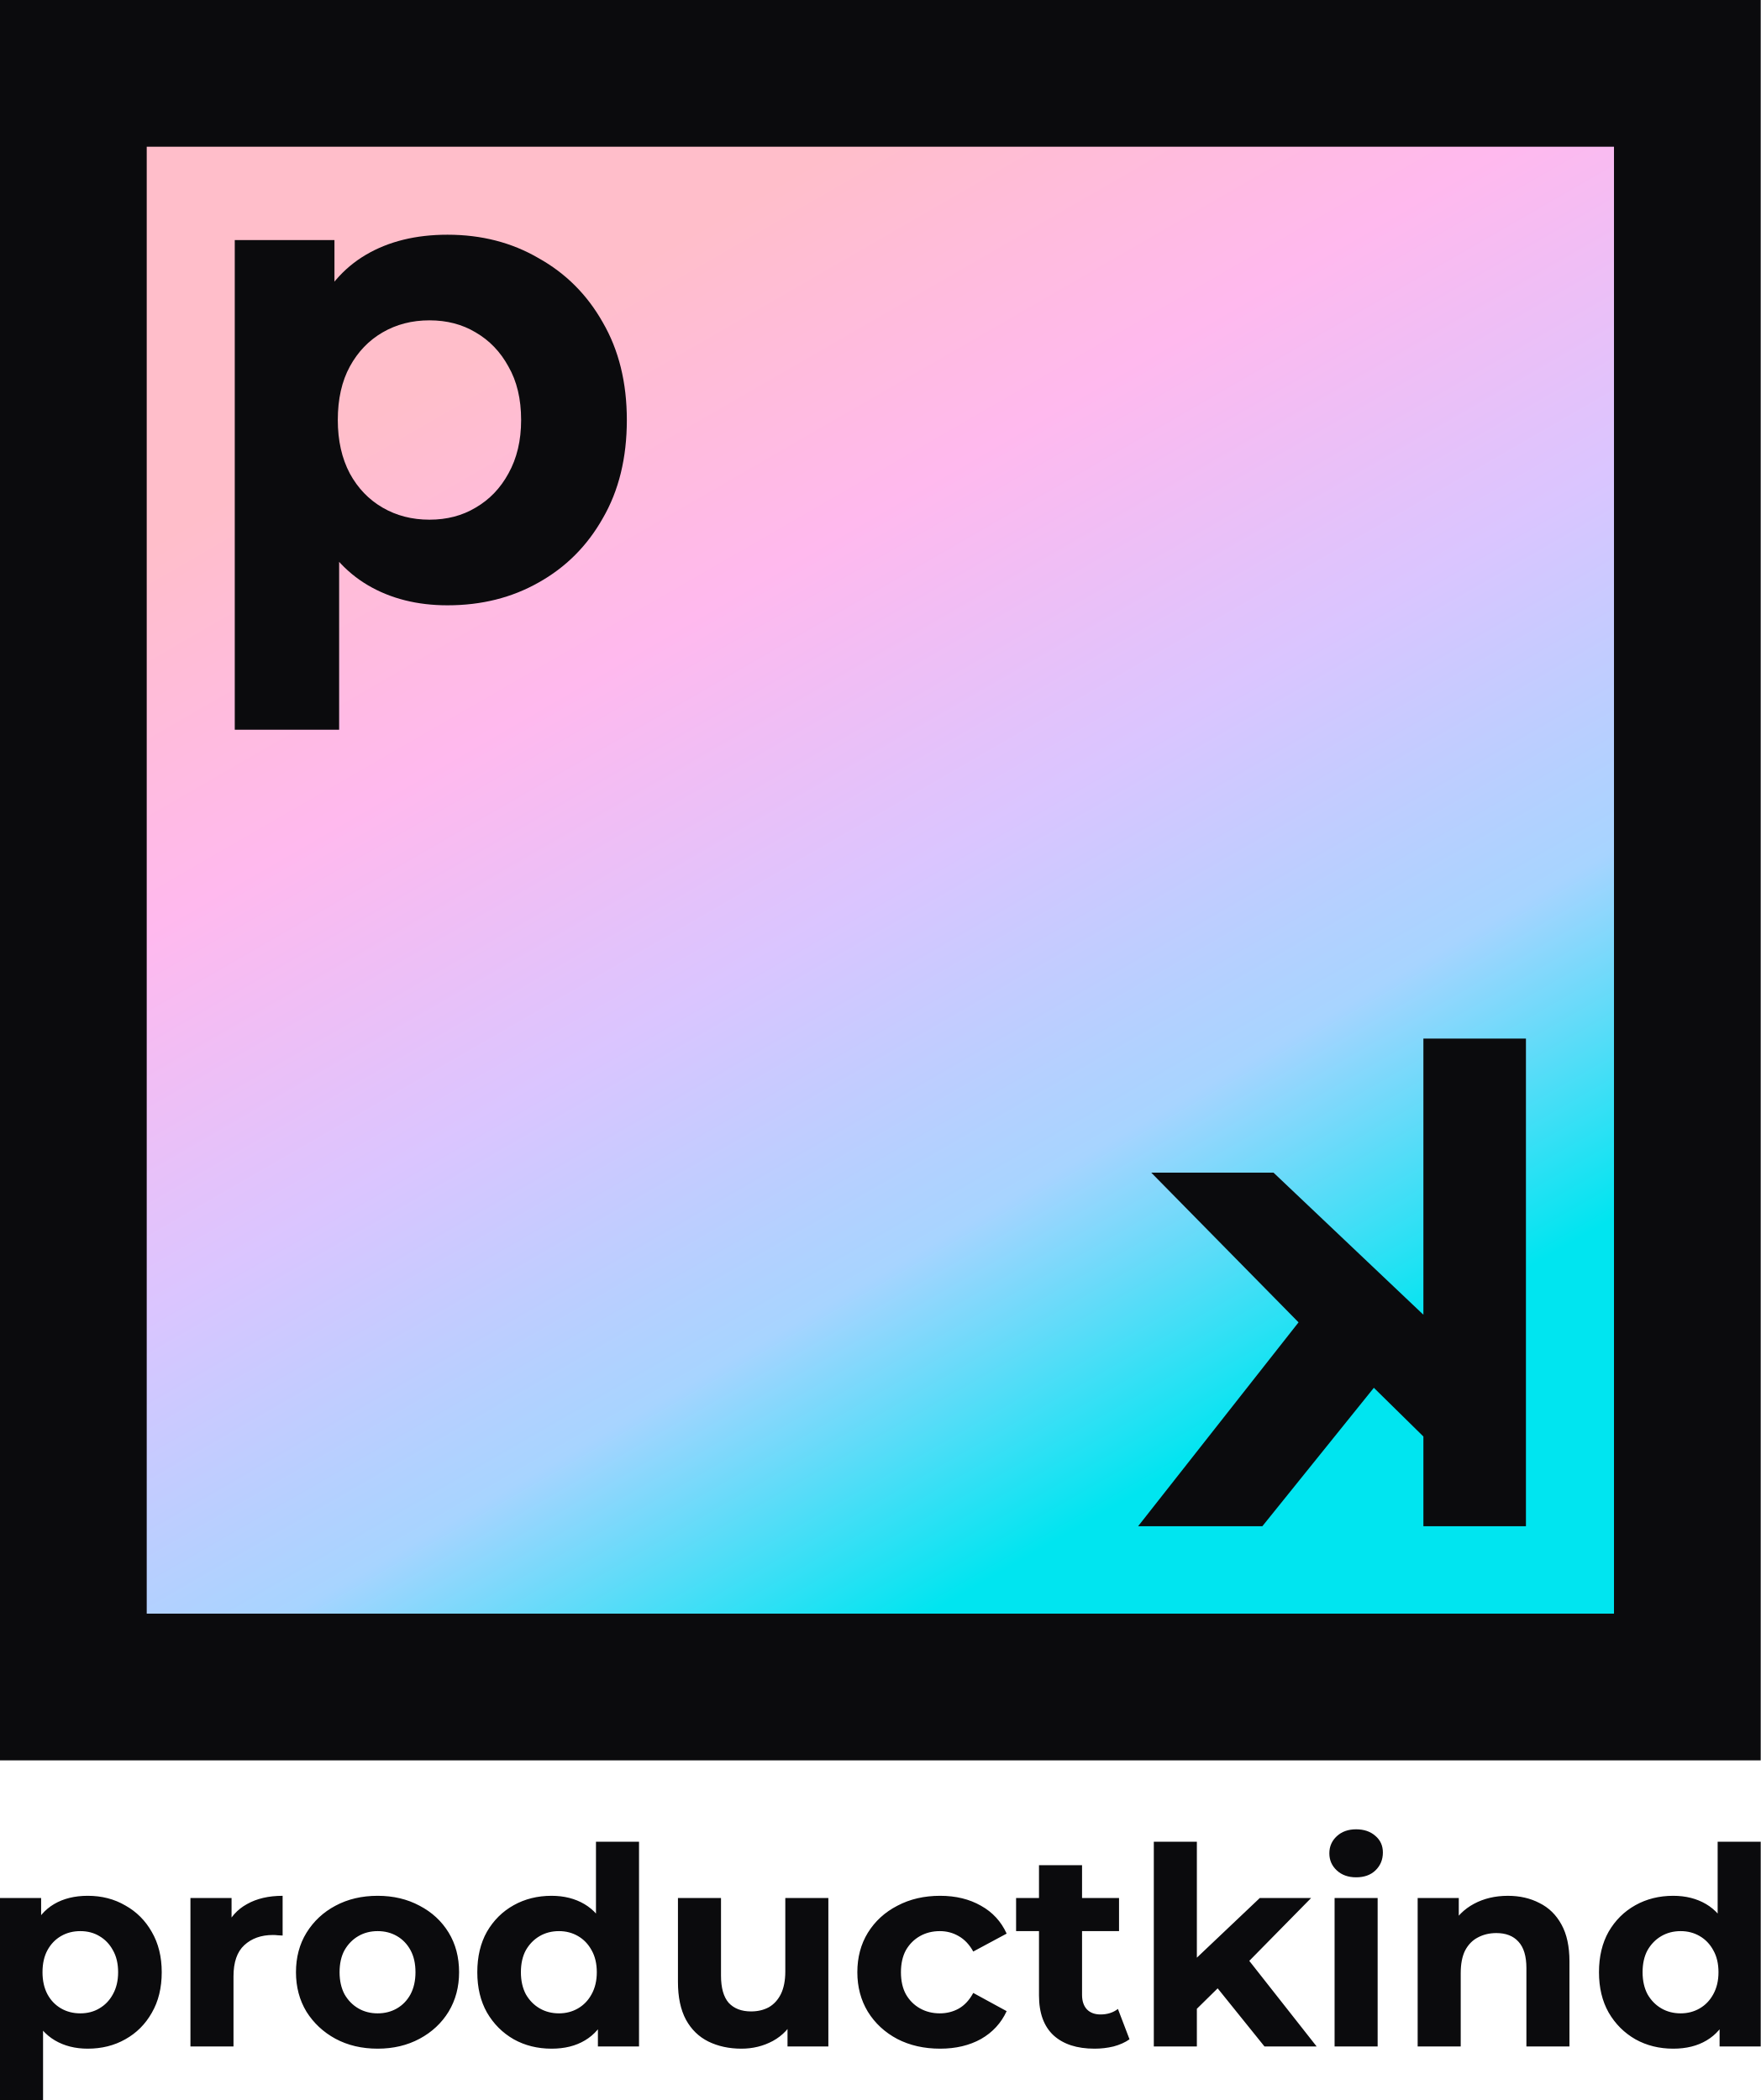
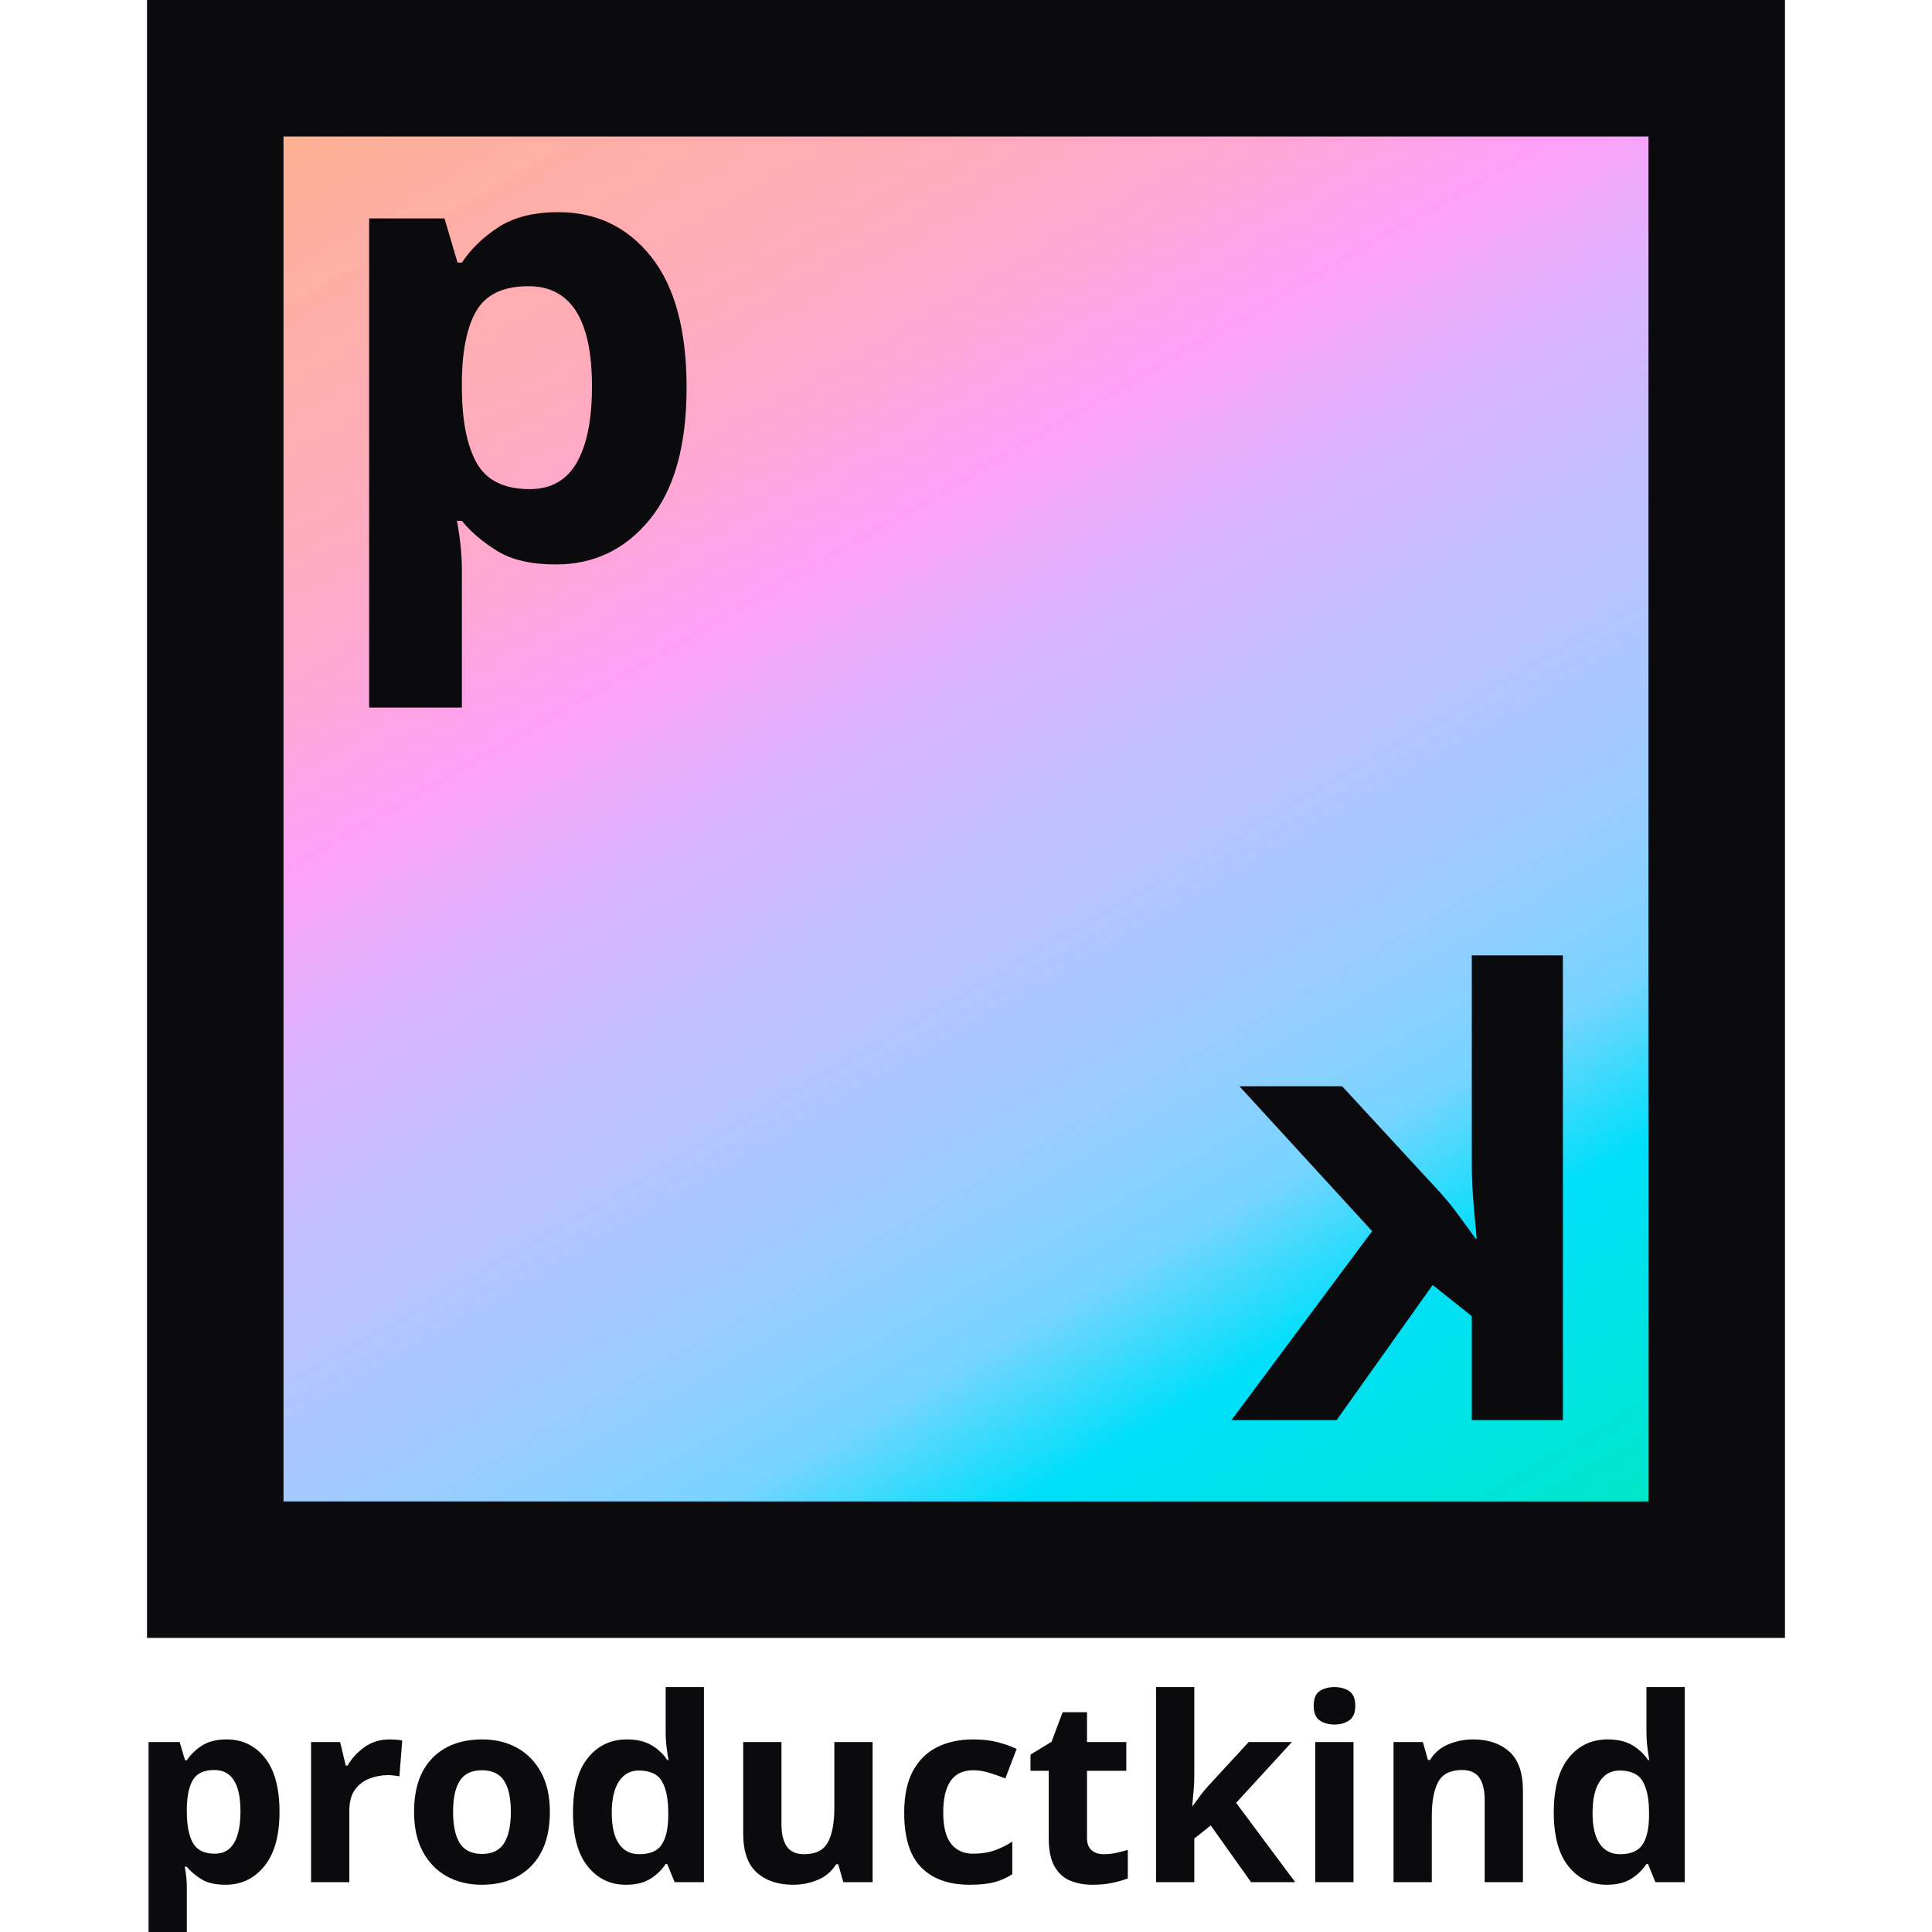
- <svg xmlns="http://www.w3.org/2000/svg" xmlns:xlink="http://www.w3.org/1999/xlink" width="600" height="715.764" viewBox="0 0 600 715.764" version="1.1" id="svg1">
+ <svg xmlns="http://www.w3.org/2000/svg" xmlns:xlink="http://www.w3.org/1999/xlink" width="707.715" height="707.715" viewBox="0 0 707.715 707.715" version="1.1" id="svg1">
  <defs id="defs1">
-     <linearGradient id="linearGradient57">
-       <stop style="stop-color:#00e5f0;stop-opacity:1;" offset="0.202" id="stop53" />
-       <stop style="stop-color:#a7d4ff;stop-opacity:1;" offset="0.347" id="stop54" />
-       <stop style="stop-color:#dac5ff;stop-opacity:1;" offset="0.497" id="stop55" />
-       <stop style="stop-color:#ffb9ee;stop-opacity:1;" offset="0.648" id="stop56" />
-       <stop style="stop-color:#ffbeca;stop-opacity:1;" offset="0.8" id="stop57" />
+     <linearGradient xlink:href="#linearGradient253" id="linearGradient4-2" gradientUnits="userSpaceOnUse" gradientTransform="matrix(3.779528,0,0,3.779528,438.9826,-1186.046)" x1="191.478" y1="512.285" x2="92.346" y2="340.583" />
+     <linearGradient id="linearGradient253">
+       <stop style="stop-color:#00e8b6;stop-opacity:1;" offset="0" id="stop241" />
+       <stop style="stop-color:#00e4db;stop-opacity:1;" offset="0.096" id="stop242" />
+       <stop style="stop-color:#00dffa;stop-opacity:1;" offset="0.2" id="stop243" />
+       <stop style="stop-color:#77d4ff;stop-opacity:1;" offset="0.272" id="stop244" />
+       <stop style="stop-color:#9accff;stop-opacity:1;" offset="0.349" id="stop245" />
+       <stop style="stop-color:#b1c5ff;stop-opacity:1;" offset="0.423" id="stop246" />
+       <stop style="stop-color:#c5bdff;stop-opacity:1;" offset="0.497" id="stop247" />
+       <stop style="stop-color:#deb2ff;stop-opacity:1;" offset="0.573" id="stop248" />
+       <stop style="stop-color:#ff9ff7;stop-opacity:1;" offset="0.648" id="stop249" />
+       <stop style="stop-color:#ffa8d1;stop-opacity:1;" offset="0.724" id="stop250" />
+       <stop style="stop-color:#ffacb8;stop-opacity:1;" offset="0.8" id="stop251" />
+       <stop style="stop-color:#ffafa2;stop-opacity:1;" offset="0.901" id="stop252" />
+       <stop style="stop-color:#ffb288;stop-opacity:1;" offset="0.998" id="stop253" />
    </linearGradient>
-     <linearGradient xlink:href="#linearGradient57" id="linearGradient4-2" gradientUnits="userSpaceOnUse" gradientTransform="matrix(3.779528,0,0,3.779528,438.9826,-1186.046)" x1="191.478" y1="512.285" x2="92.346" y2="340.583" />
  </defs>
  <g id="layer1">
-     <g id="g2" transform="translate(-672,-126)">
+     <g id="g2" transform="translate(-618.1425,-126)">
      <rect style="fill:url(#linearGradient4-2);stroke:#0b0b0d;stroke-width:50;stroke-linecap:round;stroke-dasharray:none;stroke-opacity:1" id="rect1-5-6-6-7-3-0-5-1-2-0-0" width="550" height="550" x="697" y="151" />
-       <path style="font-weight:bold;font-size:224px;font-family:Montserrat;-inkscape-font-specification:'Montserrat Bold';letter-spacing:0px;word-spacing:0px;white-space:pre;fill:#0b0b0d;stroke-width:1.002;stroke-linecap:round" d="m -1163.099,621.56 0.896,-42.56 56.224,-53.312 h 41.664 l -53.984,54.88 -18.144,14.784 z m -28.896,24.64 v -166.208 h 34.944 v 166.208 z m 89.824,0 -40.768,-50.624 21.952,-27.104 61.152,77.728 z" id="text1-3-8-8-3-9-8-16-2-5-7-5-4-1-2" transform="scale(-1,1)" aria-label="k" />
-       <path style="font-weight:bold;font-size:228px;font-family:Montserrat;-inkscape-font-specification:'Montserrat Bold';letter-spacing:0px;word-spacing:0px;white-space:pre;fill:#0b0b0d;stroke-width:1.002;stroke-linecap:round" d="m 824.504,332.312 q -15.504,0 -27.132,-6.84 -11.628,-6.84 -18.24,-20.748 -6.384,-14.136 -6.384,-35.568 0,-21.66 6.156,-35.568 6.156,-13.908 17.784,-20.748 11.628,-6.84 27.816,-6.84 17.328,0 31.008,7.98 13.908,7.752 21.888,21.888 8.208,14.136 8.208,33.288 0,19.38 -8.208,33.516 -7.98,14.136 -21.888,21.888 -13.68,7.752 -31.008,7.752 z m -72.504,42.408 v -166.896 h 33.972 v 25.08 l -0.684,36.48 2.28,36.252 v 69.084 z m 66.348,-71.592 q 8.892,0 15.732,-4.104 7.068,-4.104 11.172,-11.628 4.332,-7.752 4.332,-18.24 0,-10.716 -4.332,-18.24 -4.104,-7.524 -11.172,-11.628 -6.84,-4.104 -15.732,-4.104 -8.892,0 -15.96,4.104 -7.068,4.104 -11.172,11.628 -4.104,7.524 -4.104,18.24 0,10.488 4.104,18.24 4.104,7.524 11.172,11.628 7.068,4.104 15.96,4.104 z" id="text1-3-8-8-3-9-40-2-2-2-5-0-5" aria-label="p" />
-       <path style="font-weight:bold;font-size:94.051px;line-height:0;font-family:Montserrat;-inkscape-font-specification:'Montserrat Bold';letter-spacing:0px;word-spacing:0px;white-space:pre;fill:#0b0b0d;stroke-width:5.441;stroke-linecap:round" d="m 701.908,824.27 q -6.395,0 -11.192,-2.822 -4.797,-2.822 -7.524,-8.559 -2.633,-5.831 -2.633,-14.672 0,-8.935 2.539,-14.672 2.539,-5.737 7.336,-8.559 4.797,-2.822 11.474,-2.822 7.148,0 12.791,3.292 5.737,3.198 9.029,9.029 3.386,5.831 3.386,13.731 0,7.994 -3.386,13.825 -3.292,5.831 -9.029,9.029 -5.643,3.198 -12.791,3.198 z m -29.908,17.493 V 772.919 h 14.014 v 10.346 l -0.282,15.048 0.941,14.954 v 28.497 z m 27.369,-29.532 q 3.668,0 6.489,-1.693 2.916,-1.693 4.608,-4.797 1.787,-3.198 1.787,-7.524 0,-4.42 -1.787,-7.524 -1.693,-3.104 -4.608,-4.797 -2.822,-1.693 -6.489,-1.693 -3.668,0 -6.584,1.693 -2.916,1.693 -4.608,4.797 -1.693,3.104 -1.693,7.524 0,4.326 1.693,7.524 1.693,3.104 4.608,4.797 2.916,1.693 6.584,1.693 z m 37.526,11.286 V 772.919 h 14.014 v 14.296 l -1.975,-4.138 q 2.257,-5.361 7.242,-8.088 4.985,-2.822 12.133,-2.822 v 13.543 q -0.941,-0.094 -1.693,-0.094 -0.752,-0.094 -1.599,-0.094 -6.019,0 -9.781,3.48 -3.668,3.386 -3.668,10.628 v 23.889 z m 63.802,0.752 q -8.088,0 -14.39,-3.386 -6.207,-3.386 -9.875,-9.217 -3.574,-5.925 -3.574,-13.449 0,-7.618 3.574,-13.449 3.668,-5.925 9.875,-9.217 6.301,-3.386 14.39,-3.386 7.994,0 14.296,3.386 6.301,3.292 9.875,9.123 3.574,5.831 3.574,13.543 0,7.524 -3.574,13.449 -3.574,5.831 -9.875,9.217 -6.301,3.386 -14.296,3.386 z m 0,-12.038 q 3.668,0 6.584,-1.693 2.916,-1.693 4.608,-4.797 1.693,-3.198 1.693,-7.524 0,-4.42 -1.693,-7.524 -1.693,-3.104 -4.608,-4.797 -2.916,-1.693 -6.584,-1.693 -3.668,0 -6.584,1.693 -2.916,1.693 -4.703,4.797 -1.693,3.104 -1.693,7.524 0,4.326 1.693,7.524 1.787,3.104 4.703,4.797 2.916,1.693 6.584,1.693 z m 59.252,12.038 q -7.148,0 -12.885,-3.198 -5.737,-3.292 -9.123,-9.123 -3.292,-5.831 -3.292,-13.731 0,-7.994 3.292,-13.825 3.386,-5.831 9.123,-9.029 5.737,-3.198 12.885,-3.198 6.395,0 11.192,2.822 4.797,2.822 7.43,8.559 2.633,5.737 2.633,14.672 0,8.841 -2.539,14.672 -2.539,5.737 -7.336,8.559 -4.703,2.822 -11.38,2.822 z m 2.539,-12.038 q 3.574,0 6.489,-1.693 2.916,-1.693 4.608,-4.797 1.787,-3.198 1.787,-7.524 0,-4.42 -1.787,-7.524 -1.693,-3.104 -4.608,-4.797 -2.916,-1.693 -6.489,-1.693 -3.668,0 -6.584,1.693 -2.916,1.693 -4.703,4.797 -1.693,3.104 -1.693,7.524 0,4.326 1.693,7.524 1.787,3.104 4.703,4.797 2.916,1.693 6.584,1.693 z m 13.261,11.286 v -10.346 l 0.282,-15.048 -0.941,-14.954 v -29.438 h 14.672 v 69.786 z m 48.906,0.752 q -6.301,0 -11.286,-2.445 -4.891,-2.445 -7.618,-7.43 -2.727,-5.079 -2.727,-12.885 V 772.919 h 14.672 v 26.428 q 0,6.301 2.633,9.311 2.727,2.916 7.618,2.916 3.386,0 6.019,-1.411 2.633,-1.505 4.138,-4.514 1.505,-3.104 1.505,-7.712 V 772.919 h 14.672 v 50.599 h -13.919 v -13.919 l 2.539,4.044 q -2.539,5.267 -7.524,7.994 -4.891,2.633 -10.722,2.633 z m 67.716,0 q -8.182,0 -14.578,-3.292 -6.395,-3.386 -10.063,-9.311 -3.574,-5.925 -3.574,-13.449 0,-7.618 3.574,-13.449 3.668,-5.925 10.063,-9.217 6.395,-3.386 14.578,-3.386 7.994,0 13.919,3.386 5.925,3.292 8.747,9.499 l -11.38,6.113 q -1.975,-3.574 -4.985,-5.267 -2.916,-1.693 -6.395,-1.693 -3.762,0 -6.772,1.693 -3.01,1.693 -4.797,4.797 -1.693,3.104 -1.693,7.524 0,4.42 1.693,7.524 1.787,3.104 4.797,4.797 3.01,1.693 6.772,1.693 3.48,0 6.395,-1.599 3.01,-1.693 4.985,-5.361 l 11.38,6.207 q -2.821,6.113 -8.747,9.499 -5.925,3.292 -13.919,3.292 z m 52.592,0 q -8.935,0 -13.919,-4.514 -4.985,-4.608 -4.985,-13.637 v -44.392 h 14.672 v 44.204 q 0,3.198 1.693,4.985 1.693,1.693 4.609,1.693 3.48,0 5.925,-1.881 l 3.95,10.346 q -2.257,1.599 -5.455,2.445 -3.104,0.752 -6.489,0.752 z m -26.71,-40.066 V 772.919 h 35.081 v 11.286 z m 59.064,28.968 0.376,-17.87 23.607,-22.384 h 17.493 l -22.666,23.042 -7.618,6.207 z m -12.133,10.346 v -69.786 h 14.672 v 69.786 z m 37.714,0 -17.117,-21.255 9.217,-11.38 25.676,32.636 z m 23.889,0 V 772.919 h 14.672 v 50.599 z m 7.336,-57.653 q -4.044,0 -6.583,-2.351 -2.539,-2.351 -2.539,-5.831 0,-3.48 2.539,-5.831 2.539,-2.351 6.583,-2.351 4.044,0 6.584,2.257 2.539,2.163 2.539,5.643 0,3.668 -2.539,6.113 -2.445,2.351 -6.584,2.351 z m 20.973,57.653 V 772.919 h 14.014 v 14.014 l -2.633,-4.232 q 2.728,-5.079 7.806,-7.806 5.079,-2.727 11.568,-2.727 6.019,0 10.722,2.445 4.797,2.351 7.524,7.336 2.727,4.891 2.727,12.603 v 28.968 h -14.672 v -26.71 q 0,-6.113 -2.727,-9.029 -2.634,-2.916 -7.524,-2.916 -3.48,0 -6.301,1.505 -2.727,1.411 -4.326,4.42 -1.505,3.01 -1.505,7.712 v 25.017 z m 87.088,0.752 q -7.148,0 -12.885,-3.198 -5.737,-3.292 -9.123,-9.123 -3.292,-5.831 -3.292,-13.731 0,-7.994 3.292,-13.825 3.386,-5.831 9.123,-9.029 5.737,-3.198 12.885,-3.198 6.396,0 11.192,2.822 4.796,2.822 7.43,8.559 2.634,5.737 2.634,14.672 0,8.841 -2.539,14.672 -2.539,5.737 -7.336,8.559 -4.703,2.822 -11.38,2.822 z m 2.539,-12.038 q 3.574,0 6.489,-1.693 2.916,-1.693 4.609,-4.797 1.787,-3.198 1.787,-7.524 0,-4.42 -1.787,-7.524 -1.693,-3.104 -4.609,-4.797 -2.916,-1.693 -6.489,-1.693 -3.668,0 -6.583,1.693 -2.916,1.693 -4.703,4.797 -1.693,3.104 -1.693,7.524 0,4.326 1.693,7.524 1.787,3.104 4.703,4.797 2.916,1.693 6.583,1.693 z m 13.261,11.286 v -10.346 l 0.282,-15.048 -0.941,-14.954 V 753.732 H 1272 v 69.786 z" id="text1-3-8-8-9-2-1-4-0-0-6-4" aria-label="productkind&#10;" />
+       <text xml:space="preserve" style="font-style:normal;font-variant:normal;font-weight:900;font-stretch:normal;font-size:224px;line-height:normal;font-family:Montserrat;-inkscape-font-specification:'Montserrat Heavy';text-align:start;text-decoration-color:#000000;letter-spacing:0px;word-spacing:0px;writing-mode:lr-tb;direction:ltr;text-anchor:start;white-space:pre;fill:#0b0b0d;fill-opacity:1;stroke:none;stroke-width:1.002;stroke-linecap:round;stroke-dasharray:none" x="-1208.123" y="646.2" id="text1-3-8-8-3-9-8-16-2-5-7-5-4-1-2" transform="scale(-1,1)">
+         <tspan id="tspan1-5-4-1-8-6-4-3-2-4-3-6-29-5-1" style="font-style:normal;font-variant:normal;font-weight:bold;font-stretch:normal;font-size:224px;font-family:Montserrat;-inkscape-font-specification:'Montserrat Bold';writing-mode:lr-tb;fill:#0b0b0d;fill-opacity:1;stroke:none;stroke-width:1.002;stroke-dasharray:none" x="-1208.123" y="646.2">k</tspan>
+       </text>
+       <text xml:space="preserve" style="font-style:normal;font-variant:normal;font-weight:900;font-stretch:normal;font-size:228px;line-height:normal;font-family:Montserrat;-inkscape-font-specification:'Montserrat Heavy';text-align:start;text-decoration-color:#000000;letter-spacing:0px;word-spacing:0px;writing-mode:lr-tb;direction:ltr;text-anchor:start;white-space:pre;fill:#0b0b0d;fill-opacity:1;stroke:none;stroke-width:1.002;stroke-linecap:round;stroke-dasharray:none" x="735.584" y="330.488" id="text1-3-8-8-3-9-40-2-2-2-5-0-5">
+         <tspan id="tspan1-5-4-1-8-6-1-0-0-2-6-5-0" style="font-style:normal;font-variant:normal;font-weight:bold;font-stretch:normal;font-size:228px;font-family:Montserrat;-inkscape-font-specification:'Montserrat Bold';writing-mode:lr-tb;fill:#0b0b0d;fill-opacity:1;stroke:none;stroke-width:1.002;stroke-dasharray:none" x="735.584" y="330.488">p</tspan>
+       </text>
+       <text xml:space="preserve" style="font-style:normal;font-variant:normal;font-weight:900;font-stretch:normal;font-size:94.051px;line-height:0;font-family:Montserrat;-inkscape-font-specification:'Montserrat Heavy';text-align:start;text-decoration-color:#000000;letter-spacing:0px;word-spacing:0px;writing-mode:lr-tb;direction:ltr;text-anchor:start;white-space:pre;fill:#000000;fill-opacity:1;stroke:none;stroke-width:5.441;stroke-linecap:round;stroke-dasharray:none" x="665.229" y="815.469" id="text1-3-8-8-9-2-1-4-0-0-6-4">
+         <tspan id="tspan1-5-4-1-0-5-2-5-4-8-4-7" style="font-style:normal;font-variant:normal;font-weight:bold;font-stretch:normal;font-size:94.051px;font-family:Montserrat;-inkscape-font-specification:'Montserrat Bold';writing-mode:lr-tb;fill:#0b0b0d;fill-opacity:1;stroke:none;stroke-width:5.441;stroke-dasharray:none" x="665.229" y="815.469">productkind</tspan>
+         <tspan style="font-style:normal;font-variant:normal;font-weight:bold;font-stretch:normal;font-size:94.051px;line-height:2;font-family:Montserrat;-inkscape-font-specification:'Montserrat Bold';writing-mode:lr-tb;fill:#000000;fill-opacity:1;stroke:none;stroke-width:5.441;stroke-dasharray:none" x="665.229" y="815.469" id="tspan2-5-3" />
+       </text>
    </g>
  </g>
</svg>
